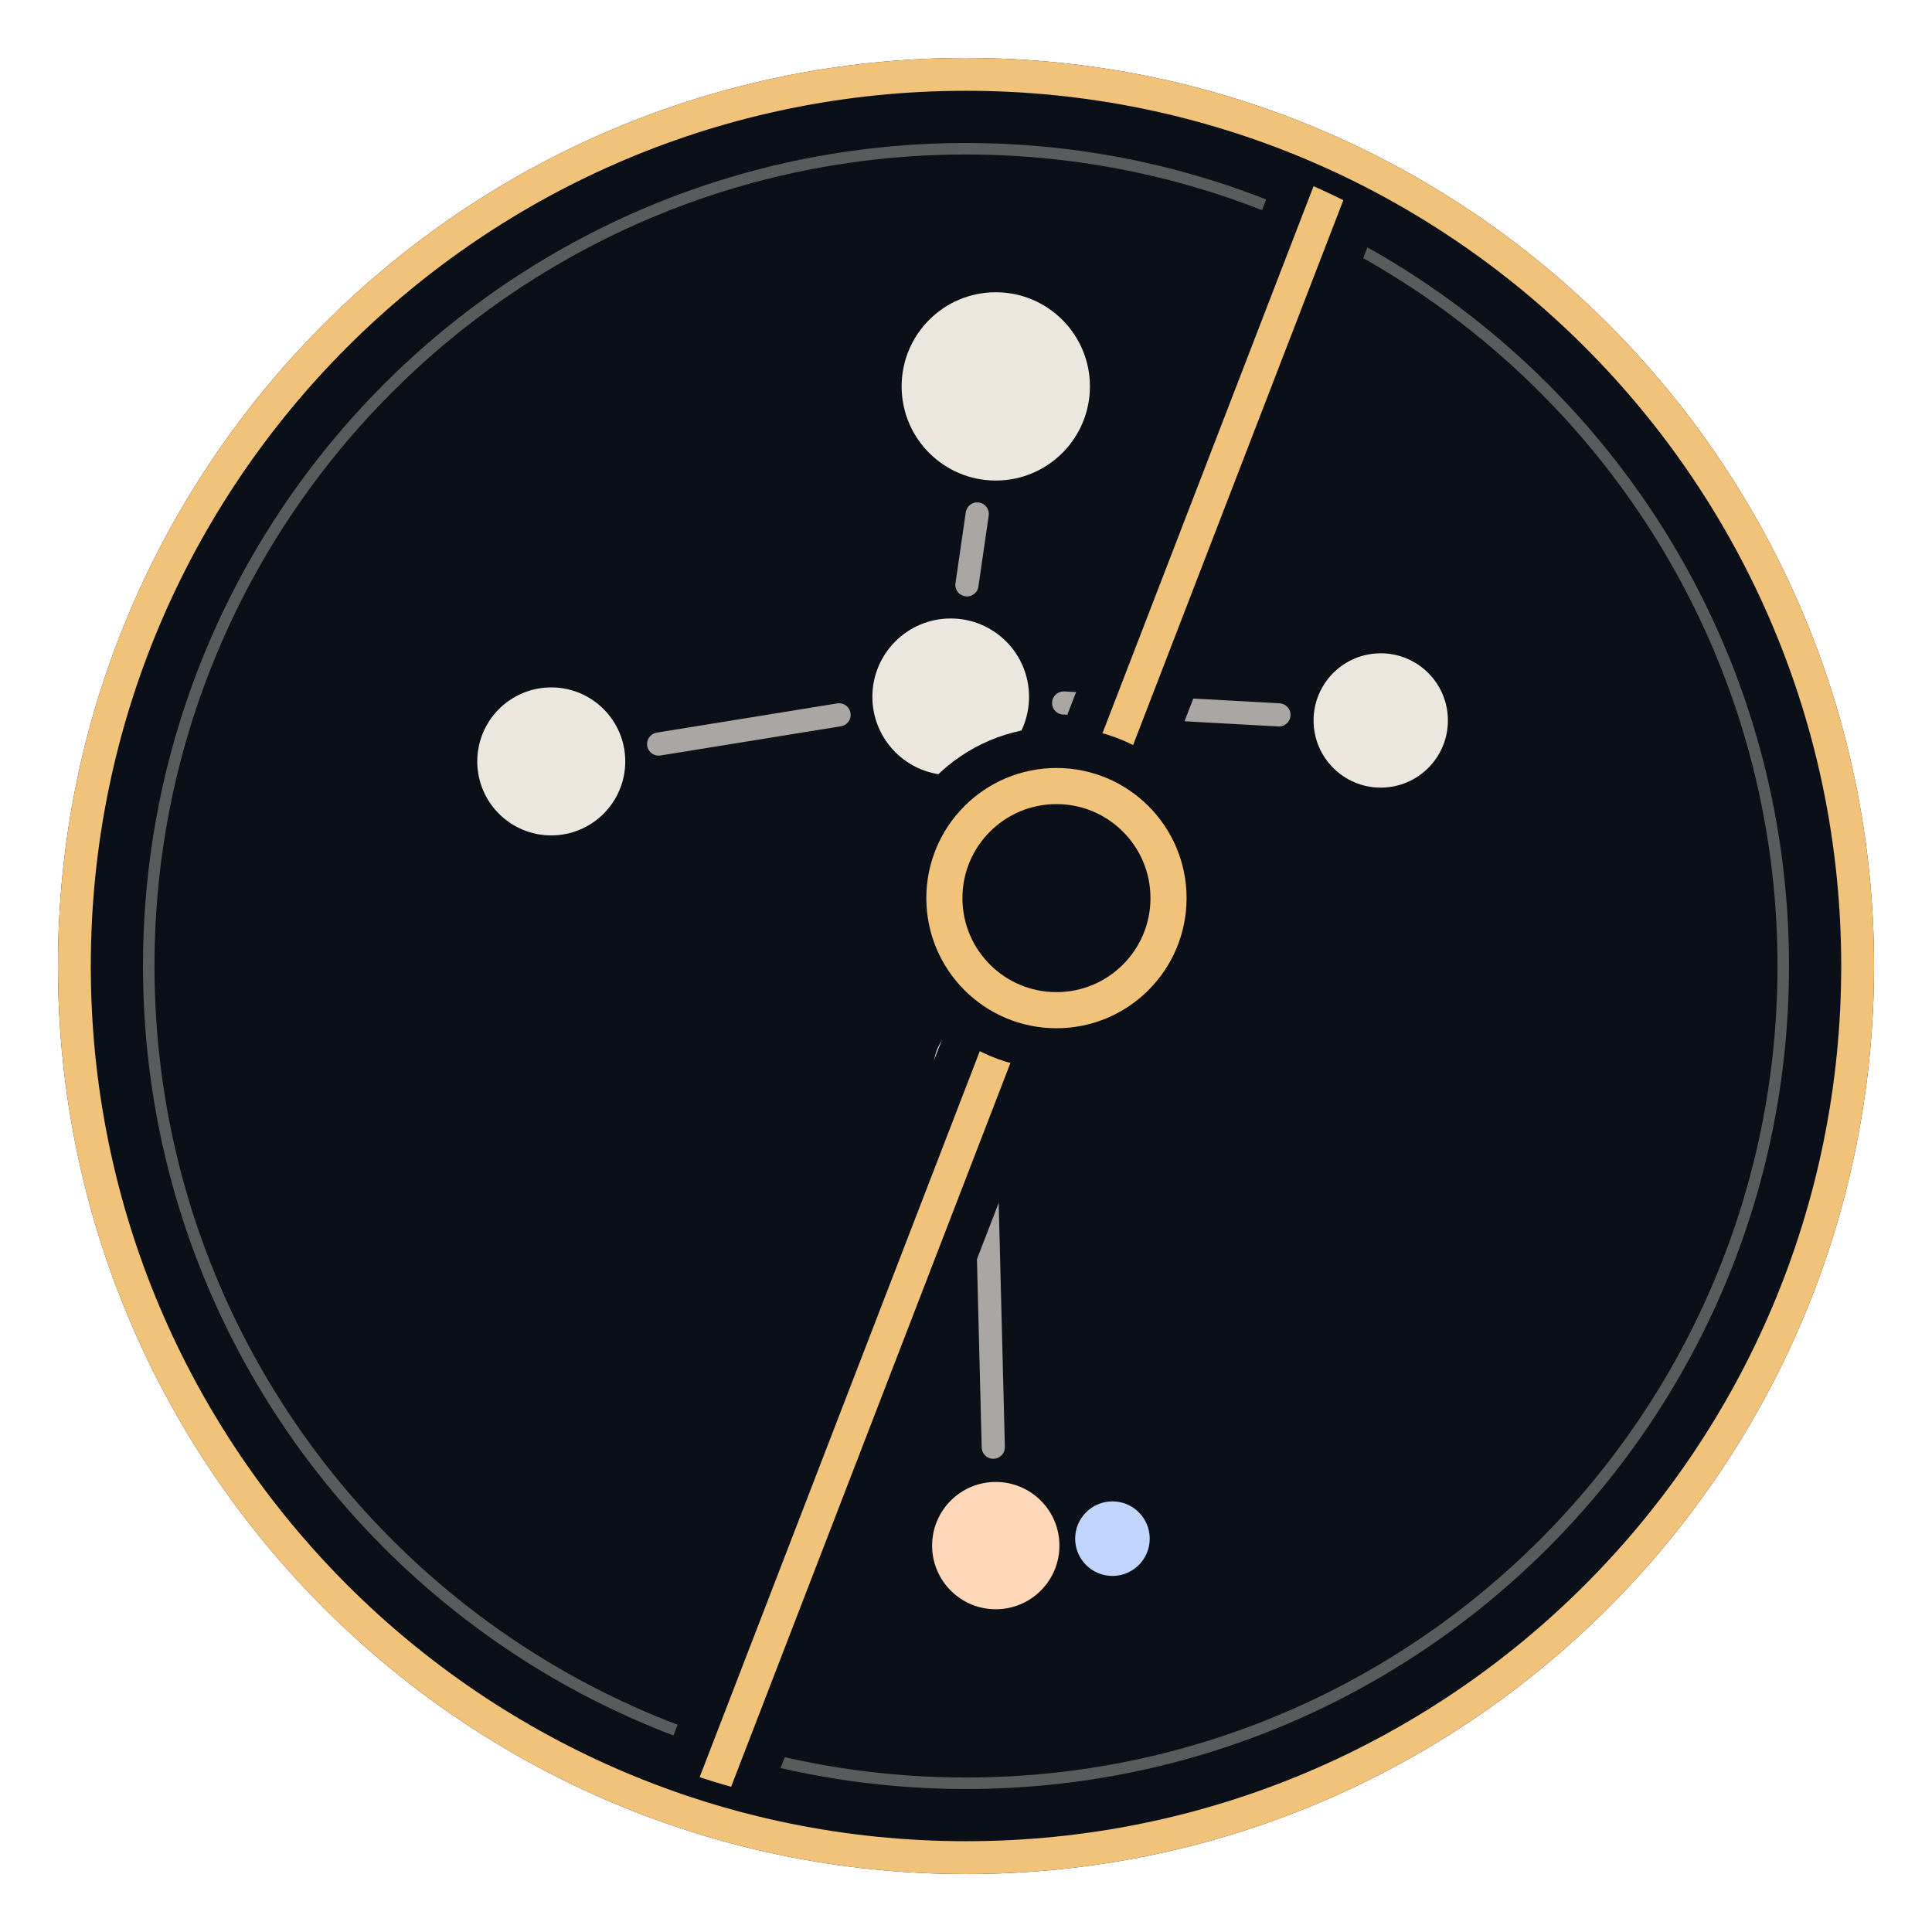
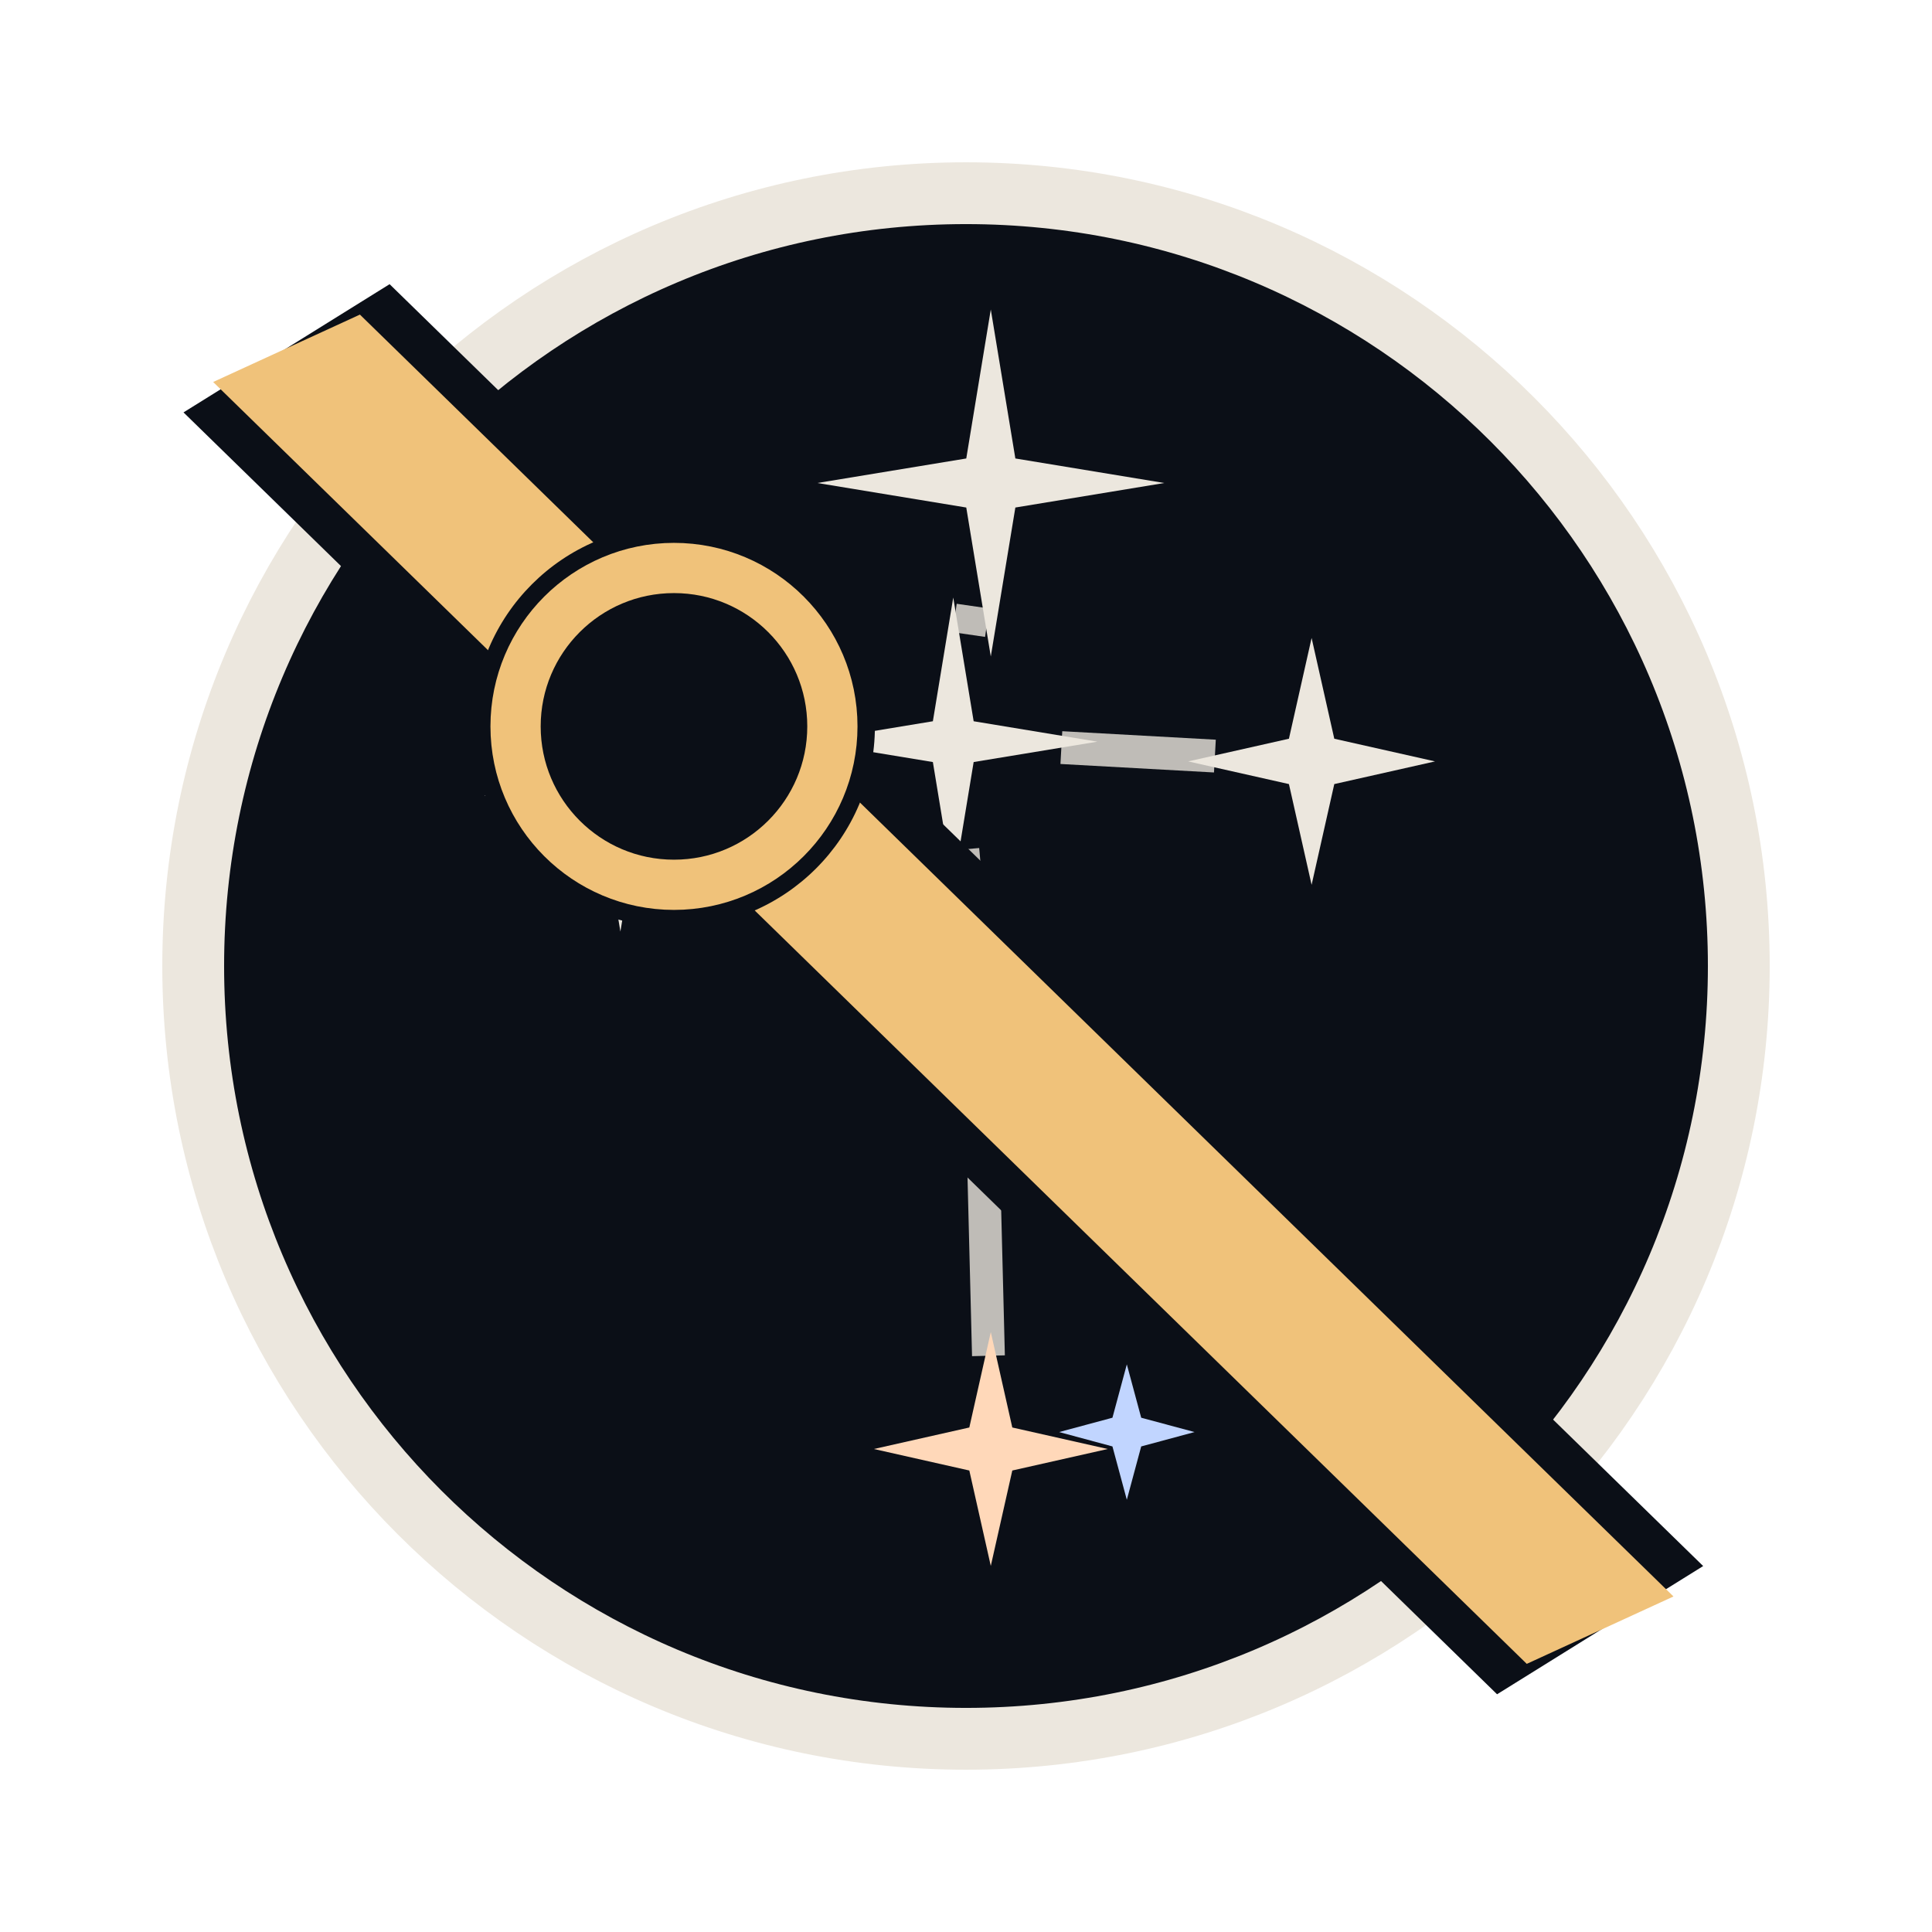
- <svg xmlns="http://www.w3.org/2000/svg" viewBox="0 0 512 512" role="img" aria-label="Cygnus mark: the Northern Cross badged, with a transit chord at 68.9 degrees (seed 20260929)">
-   <defs>
-     <clipPath id="badge-20260929-ece7de">
-       <circle cx="256.0" cy="256.0" r="226.20" />
-     </clipPath>
-   </defs>
-   <circle cx="256.0" cy="256.0" r="240.64" fill="#0b0f17" />
-   <circle cx="256.0" cy="256.0" r="236.29" fill="none" stroke="#f0c27a" stroke-width="8.70" />
-   <circle cx="256.0" cy="256.0" r="216.58" fill="none" stroke="#ece7de" stroke-width="3.05" opacity=".35" />
-   <g clip-path="url(#badge-20260929-ece7de)">
-     <line x1="258.98" y1="136.21" x2="256.25" y2="154.99" stroke="#ece7de" stroke-width="6.14" stroke-linecap="round" opacity=".7" />
-     <line x1="254.60" y1="214.51" x2="258.70" y2="260.66" stroke="#ece7de" stroke-width="6.14" stroke-linecap="round" opacity=".7" />
-     <line x1="261.26" y1="305.59" x2="263.23" y2="383.52" stroke="#ece7de" stroke-width="6.14" stroke-linecap="round" opacity=".7" />
-     <line x1="338.93" y1="189.45" x2="281.88" y2="186.30" stroke="#ece7de" stroke-width="6.14" stroke-linecap="round" opacity=".7" />
-     <line x1="222.36" y1="189.44" x2="174.55" y2="197.18" stroke="#ece7de" stroke-width="6.14" stroke-linecap="round" opacity=".7" />
-     <circle cx="263.89" cy="102.40" r="24.95" fill="#ece7de" />
-     <circle cx="251.95" cy="184.66" r="20.76" fill="#ece7de" />
-     <circle cx="146.09" cy="201.78" r="19.61" fill="#ece7de" />
-     <circle cx="365.91" cy="190.93" r="17.80" fill="#ece7de" />
-     <circle cx="260.69" cy="283.08" r="13.29" fill="#ece7de" />
-     <circle cx="263.89" cy="409.60" r="16.87" fill="#ffd8b9" />
-     <circle cx="294.81" cy="407.76" r="9.88" fill="#c1d5ff" />
-     <line x1="184.19" y1="486.22" x2="357.45" y2="37.21" stroke="#0b0f17" stroke-width="29.59" />
-     <line x1="184.19" y1="486.22" x2="357.45" y2="37.21" stroke="#f0c27a" stroke-width="8.70" stroke-linecap="round" />
-     <circle cx="279.97" cy="238.01" r="45.36" fill="#0b0f17" />
-     <circle cx="279.97" cy="238.01" r="29.70" fill="#0b0f17" stroke="#f0c27a" stroke-width="9.57" />
-   </g>
+ <svg xmlns="http://www.w3.org/2000/svg" viewBox="0 0 512 512" role="img" aria-label="Cygnus mark: the Northern Cross badged, struck by a transit at 135.7 degrees (seed 20260929)">
+   <circle cx="256.0" cy="256.0" r="204.80" fill="#0b0f17" stroke="#ece7de" stroke-width="16.38" />
+   <line x1="257.84" y1="160.63" x2="256.75" y2="168.16" stroke="#ece7de" stroke-width="8.70" stroke-linecap="butt" opacity=".8" />
+   <line x1="255.16" y1="225.12" x2="258.05" y2="257.58" stroke="#ece7de" stroke-width="8.70" stroke-linecap="butt" opacity=".8" />
+   <line x1="260.44" y1="299.64" x2="261.95" y2="359.29" stroke="#ece7de" stroke-width="8.70" stroke-linecap="butt" opacity=".8" />
+   <line x1="321.96" y1="200.37" x2="281.27" y2="198.12" stroke="#ece7de" stroke-width="8.70" stroke-linecap="butt" opacity=".8" />
+   <line x1="224.31" y1="201.13" x2="191.57" y2="206.42" stroke="#ece7de" stroke-width="8.70" stroke-linecap="butt" opacity=".8" />
+   <polygon points="262.57,82.02 269.08,121.50 308.55,128.00 269.08,134.50 262.57,173.98 256.07,134.50 216.60,128.00 256.07,121.50" fill="#ece7de" />
+   <polygon points="252.62,158.35 258.03,191.14 290.82,196.55 258.03,201.95 252.62,234.74 247.22,201.95 214.43,196.55 247.22,191.14" fill="#ece7de" />
+   <polygon points="164.41,174.75 169.51,205.72 200.48,210.82 169.51,215.92 164.41,246.88 159.31,215.92 128.35,210.82 159.31,205.72" fill="#ece7de" />
+   <polygon points="347.59,169.07 353.60,195.77 380.30,201.78 353.60,207.79 347.59,234.49 341.58,207.79 314.88,201.78 341.58,195.77" fill="#ece7de" />
+   <polygon points="259.91,254.22 264.39,274.09 284.26,278.57 264.39,283.05 259.91,302.92 255.43,283.05 235.56,278.57 255.43,274.09" fill="#ece7de" />
+   <polygon points="262.57,353.01 268.27,378.30 293.56,384.00 268.27,389.70 262.57,414.99 256.88,389.70 231.59,384.00 256.88,378.30" fill="#ffd8b9" />
+   <polygon points="298.62,361.57 302.43,375.71 316.57,379.51 302.43,383.32 298.62,397.46 294.81,383.32 280.68,379.51 294.81,375.71" fill="#c1d5ff" />
+   <polygon points="451.36,415.02 103.25,75.31 48.63,109.29 396.74,449.00" fill="#0b0f17" />
+   <polygon points="443.49,423.08 95.38,83.37 56.49,101.23 404.61,440.94" fill="#f0c27a" />
+   <circle cx="178.61" cy="192.50" r="53.25" fill="#0b0f17" />
+   <circle cx="178.61" cy="192.50" r="41.98" fill="#0b0f17" stroke="#f0c27a" stroke-width="13.31" />
</svg>
